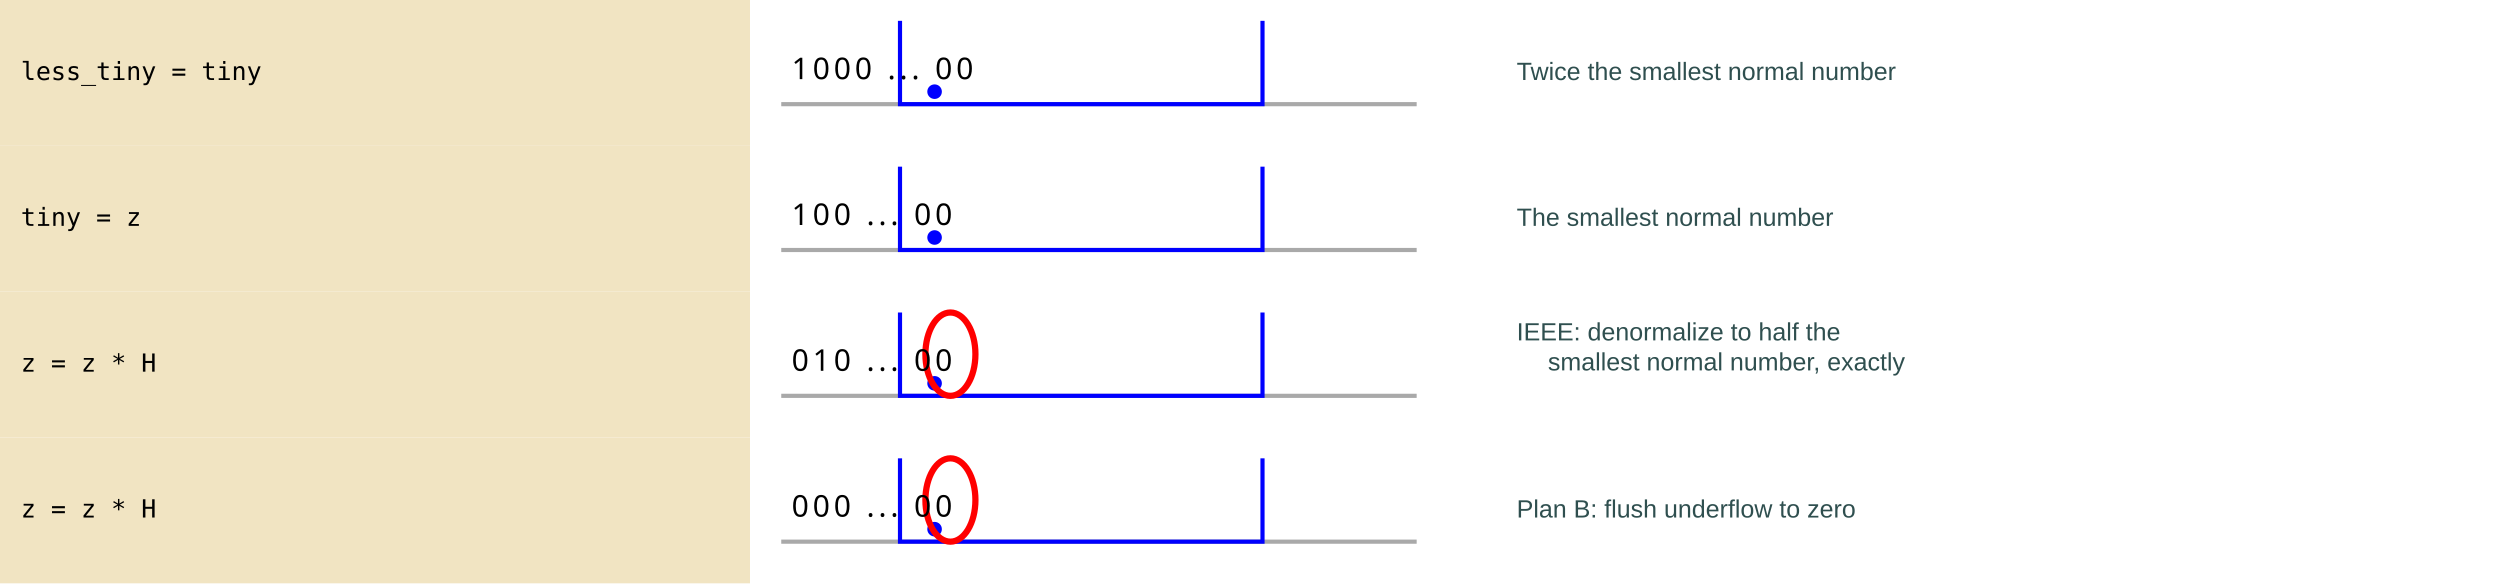
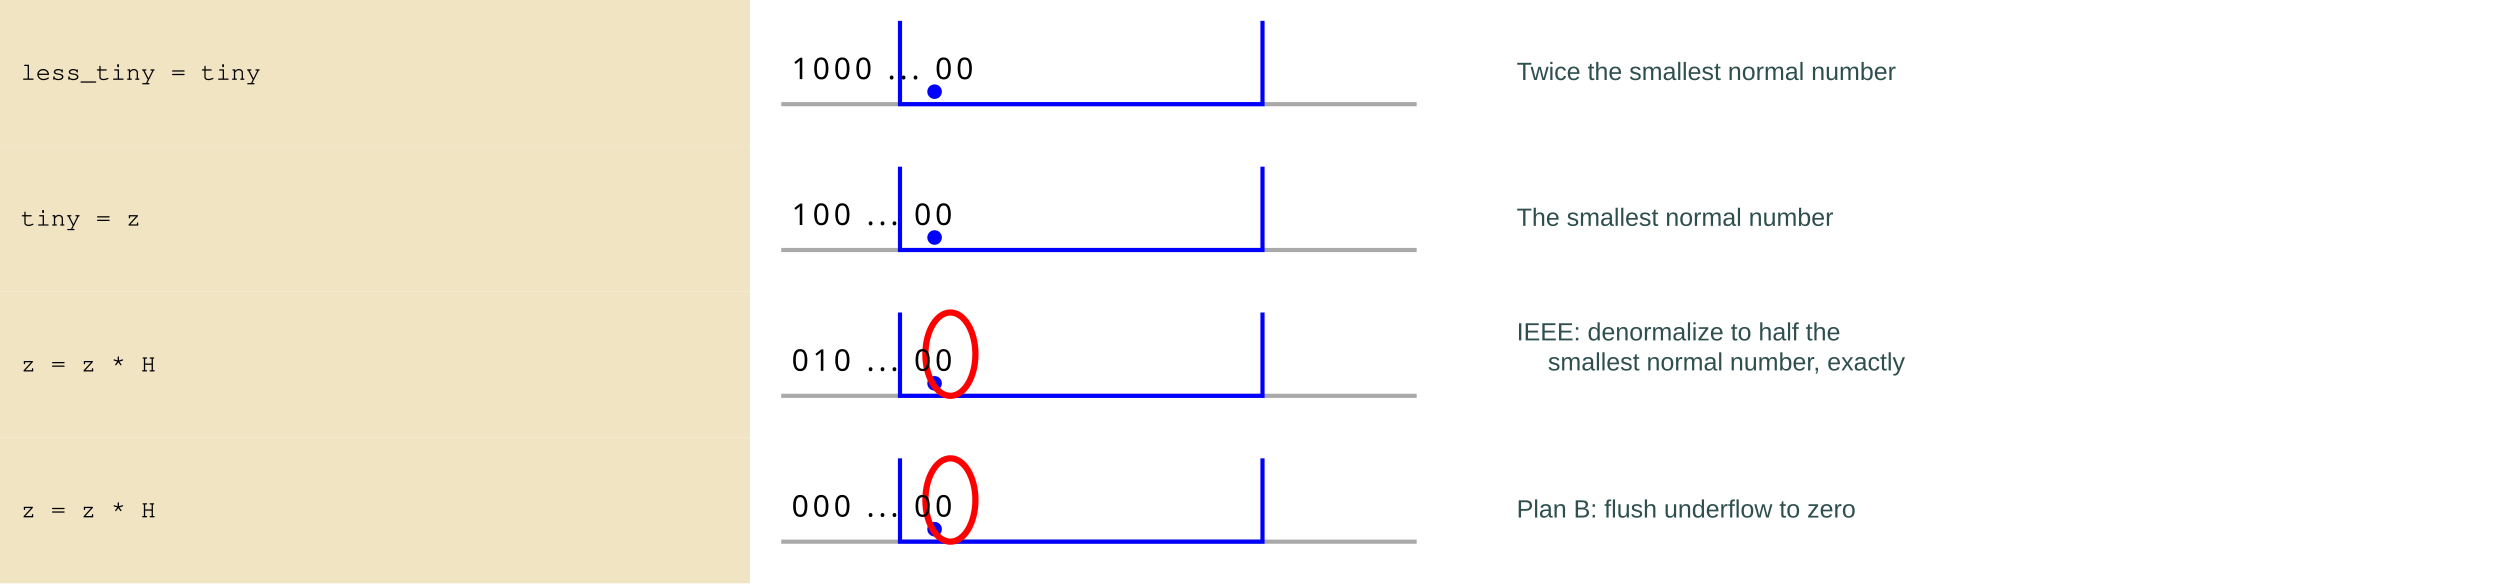
<svg xmlns="http://www.w3.org/2000/svg" viewBox="0 0 1200 280">
  <style>
.diag-py-rect {fill: rgba(241, 228, 194, 1.0); stroke: none;}
.diag-num-rect { fill: none; stroke: none; }
.diag-rem-rect { fill: none; stroke: none; }
.diag-num-line { stroke-width: 2; stroke: darkgray; }
.diag-num-path { stroke-width: 2; stroke: blue; fill: none; }
.diag-num-dot { stroke-width: 1; stroke: blue; fill: blue; }
.diag-num-elps { stroke-width: 3; stroke: red; fill: none; }
- .diag-py { font-family: "Roboto Mono", monospace; font-size: 1em; white-space: pre; dominant-baseline: middle; fill: black; }
+ .diag-py { font-family: Courier, monospace; font-size: 1em; white-space: pre; dominant-baseline: middle; fill: black; }
.diag-num-bin { font-family: "Roboto Mono"; font-size: 1.2em; letter-spacing: 0.13em; dominant-baseline: middle; fill: black; }
.diag-num-oct { font-family: "Roboto Mono"; font-size: 1.2em; font-style: italic; letter-spacing: 0.13em; dominant-baseline: middle; fill: black; }
.diag-num-dec { font-family: "Roboto Mono"; font-size: 1.2em; font-weight: bolder; letter-spacing: 0.13em; dominant-baseline: middle; fill: black; }
.diag-num-hex { font-family: "Roboto Mono"; font-size: 1.2em; font-style: italic; font-weight: bolder; letter-spacing: 0.13em; dominant-baseline: middle; fill: black; }
.diag-rem { font-family: Arial; font-size: 1em; dominant-baseline: middle; fill: darkslategray; }
+ .tic-rect { fill: lightgray; stroke: none; }
+ .tic-line { stroke-width: 3; stroke: dimgray; }
+ .tic-big { stroke-width: 3; stroke: dimgray; }
+ .tic-small { stroke-width: 2; stroke: darkgray; }
+ .tic-hnum { stroke-width: 1; stroke: blue; }
+ .tic-mnum { stroke-width: 2; stroke: blue; }
+ .tic-bnum { stroke-width: 3; stroke: blue; }
+ .tic-lab { font-family: "Roboto Mono", monospace; font-size: 1.2em; white-space: pre; dominant-baseline: middle; fill: black; }
+ .tic-num { font-family: "Roboto Mono", monospace; font-size: 1.2em; font-weight: bolder;white-space: pre; dominant-baseline: middle; fill: blue; }
</style>
  <g transform="translate(0,0)">
    <rect class="diag-py-rect" width="360" height="70" />
    <text class="diag-py" x="10" y="35">
less_tiny = tiny
</text>
  </g>
  <g transform="translate(360,0)">
    <rect class="diag-num-rect" width="358" height="70" />
    <line class="diag-num-line" x1="15" y1="50" x2="320.0" y2="50" />
    <path class="diag-num-path" d="M 72 10 L 72 50 L 246.0 50 L 246.0 10" />
    <circle class="diag-num-dot" cx="88.6" cy="44" r="3.0" />
    <text class="diag-num-bin" x="20" y="33">
  1000 ... 00
</text>
  </g>
  <g transform="translate(718,0)">
    <rect class="diag-rem-rect" width="482" height="70" />
    <text class="diag-rem" x="10" y="35">
Twice the smallest normal number
</text>
  </g>
  <g transform="translate(0,70)">
    <rect class="diag-py-rect" width="360" height="70" />
    <text class="diag-py" x="10" y="35">
tiny = z
</text>
  </g>
  <g transform="translate(360,70)">
    <rect class="diag-num-rect" width="358" height="70" />
    <line class="diag-num-line" x1="15" y1="50" x2="320.0" y2="50" />
    <path class="diag-num-path" d="M 72 10 L 72 50 L 246.0 50 L 246.0 10" />
    <circle class="diag-num-dot" cx="88.6" cy="44" r="3.0" />
    <text class="diag-num-bin" x="20" y="33">
   100 ... 00
</text>
  </g>
  <g transform="translate(718,70)">
    <rect class="diag-rem-rect" width="482" height="70" />
    <text class="diag-rem" x="10" y="35">
The smallest normal number
</text>
  </g>
  <g transform="translate(0,140)">
    <rect class="diag-py-rect" width="360" height="70" />
    <text class="diag-py" x="10" y="35">
z = z * H
</text>
  </g>
  <g transform="translate(360,140)">
    <rect class="diag-num-rect" width="358" height="70" />
    <line class="diag-num-line" x1="15" y1="50" x2="320.0" y2="50" />
    <path class="diag-num-path" d="M 72 10 L 72 50 L 246.0 50 L 246.0 10" />
    <circle class="diag-num-dot" cx="88.6" cy="44" r="3.0" />
    <ellipse class="diag-num-elps" cx="96.2" cy="30" rx="12" ry="20" />
    <text class="diag-num-bin" x="20" y="33">
   010 ... 00
</text>
  </g>
  <g transform="translate(718,140)">
    <rect class="diag-rem-rect" width="482" height="70" />
    <text class="diag-rem" x="10" y="20">
      <tspan>IEEE: denormalize to half the</tspan>
      <tspan x="25" dy="1.2em">smallest normal number, exactly</tspan>
    </text>
  </g>
  <g transform="translate(0,210)">
    <rect class="diag-py-rect" width="360" height="70" />
    <text class="diag-py" x="10" y="35">
z = z * H
</text>
  </g>
  <g transform="translate(360,210)">
    <rect class="diag-num-rect" width="358" height="70" />
    <line class="diag-num-line" x1="15" y1="50" x2="320.0" y2="50" />
    <path class="diag-num-path" d="M 72 10 L 72 50 L 246.0 50 L 246.0 10" />
    <circle class="diag-num-dot" cx="88.6" cy="44" r="3.0" />
    <ellipse class="diag-num-elps" cx="96.2" cy="30" rx="12" ry="20" />
    <text class="diag-num-bin" x="20" y="33">
   000 ... 00
</text>
  </g>
  <g transform="translate(718,210)">
    <rect class="diag-rem-rect" width="482" height="70" />
    <text class="diag-rem" x="10" y="35">
Plan B: flush underflow to zero
</text>
  </g>
</svg>
